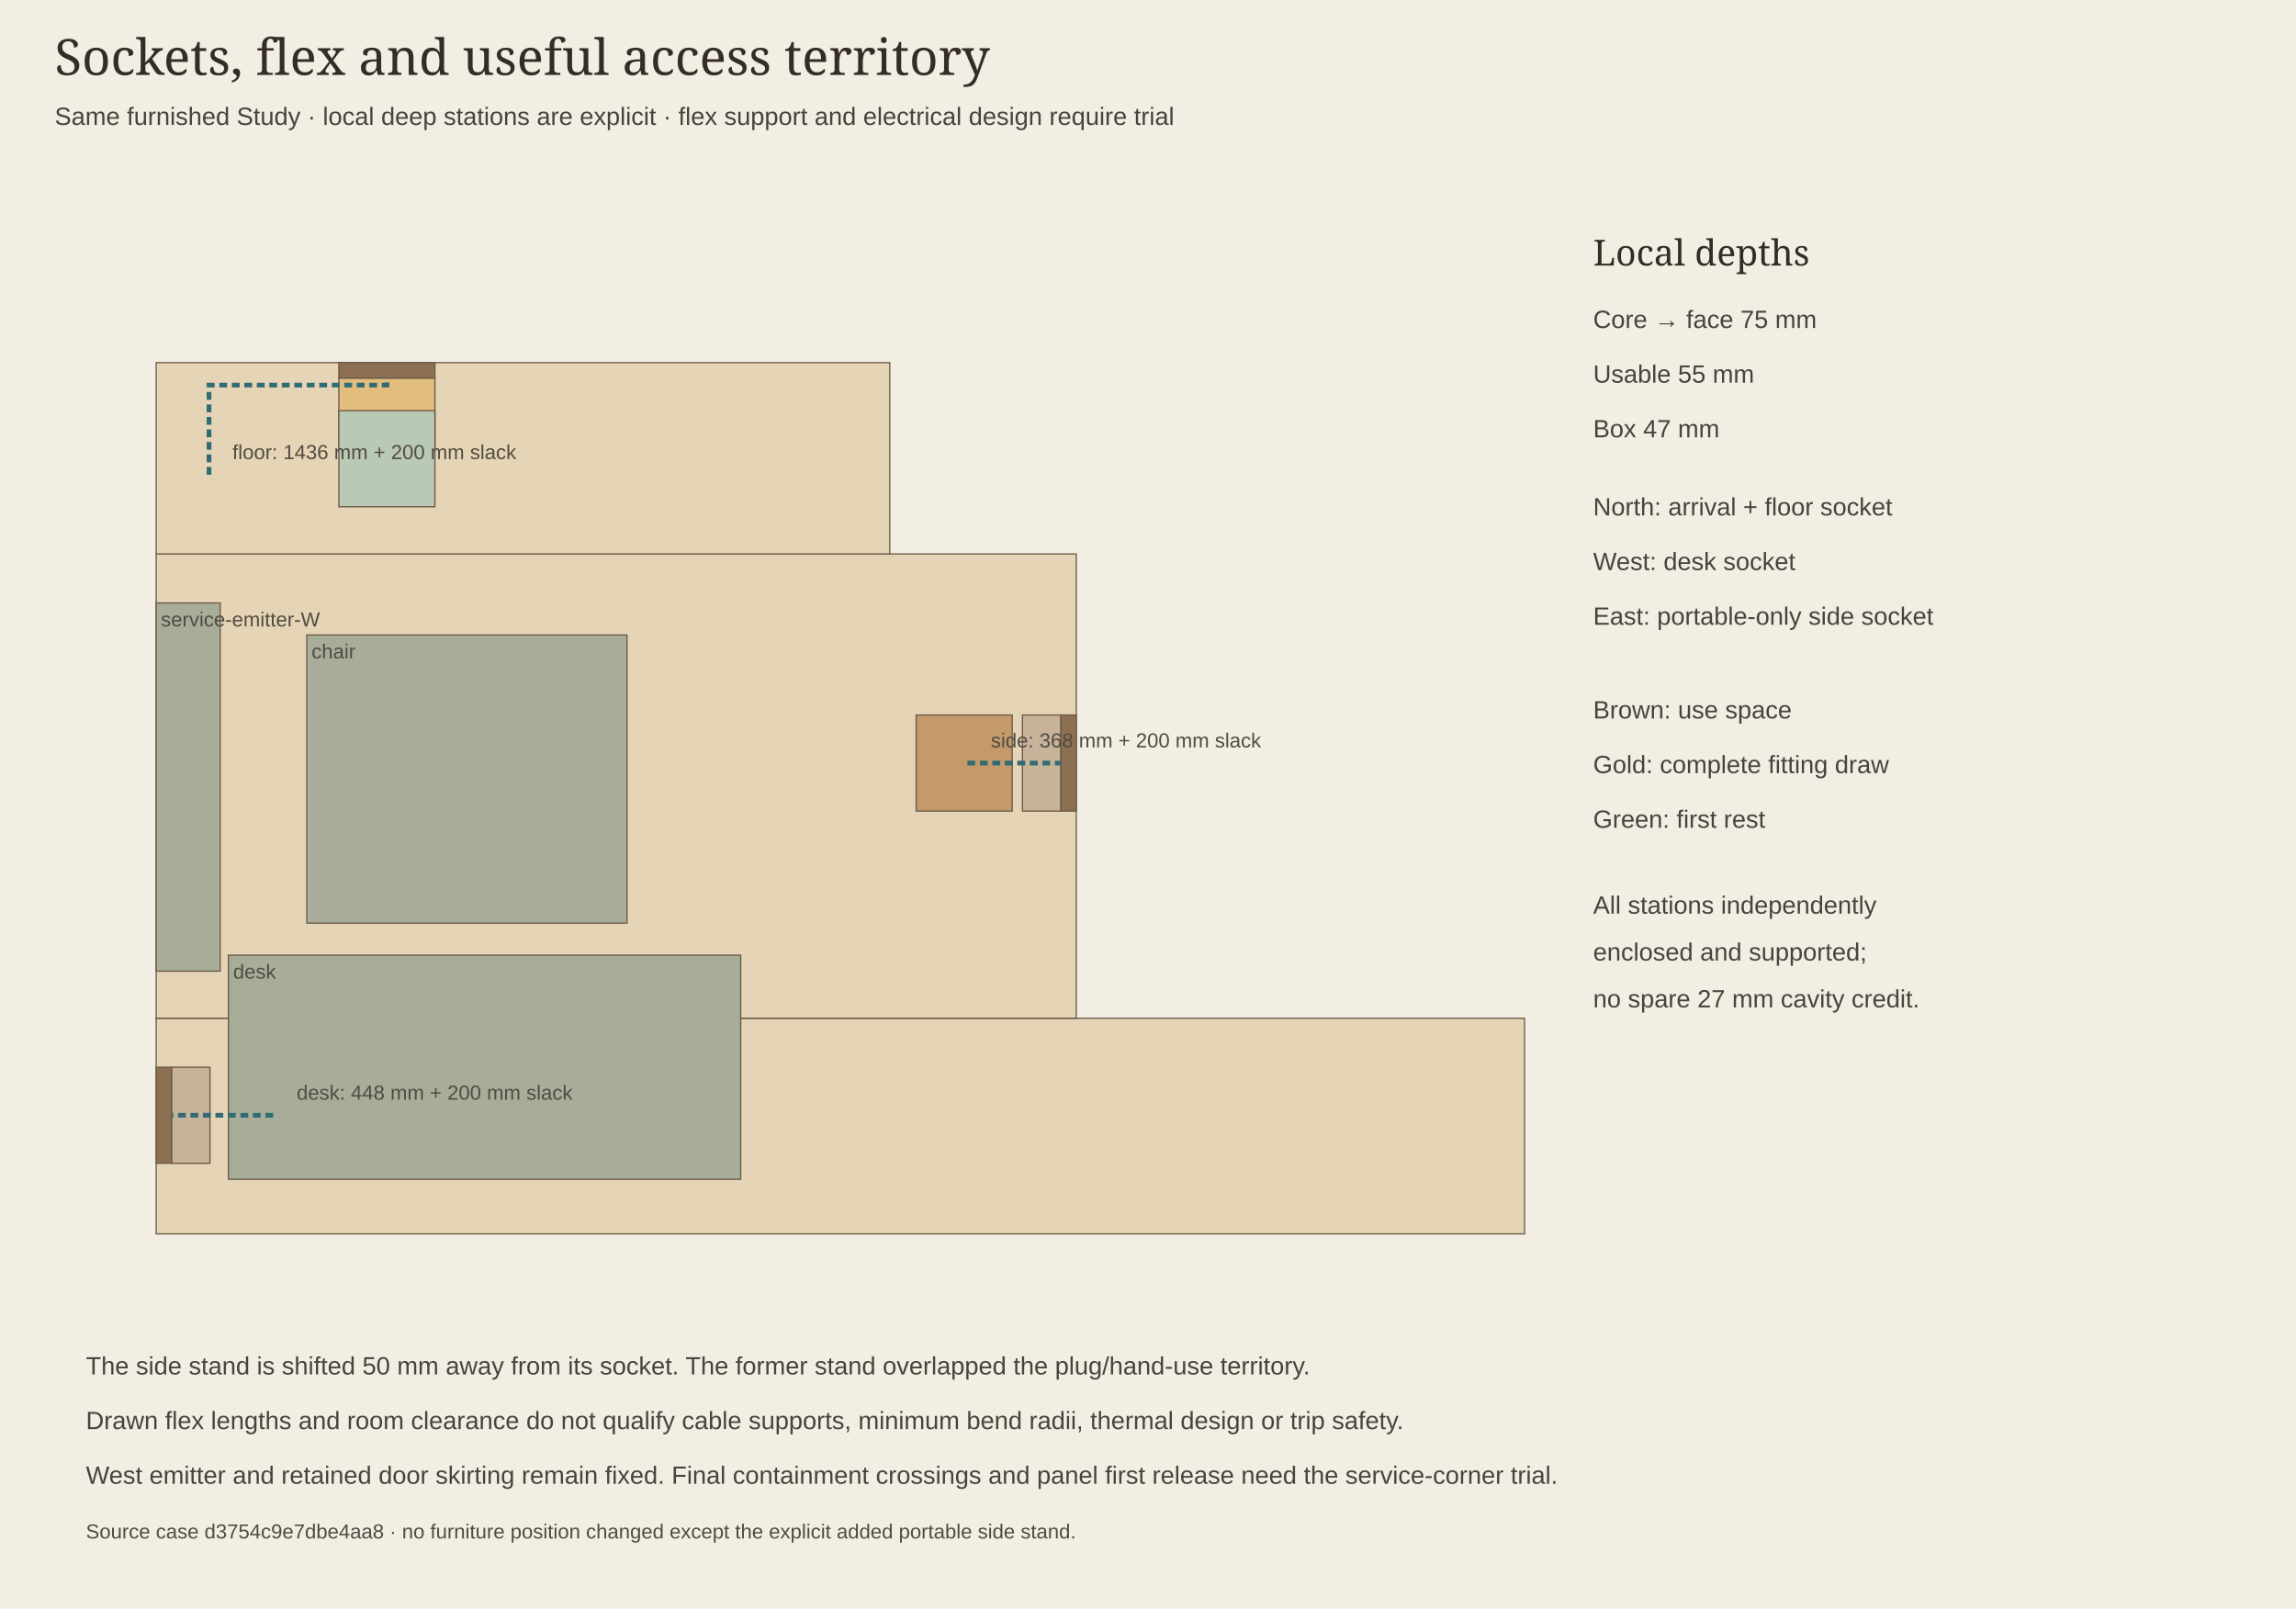
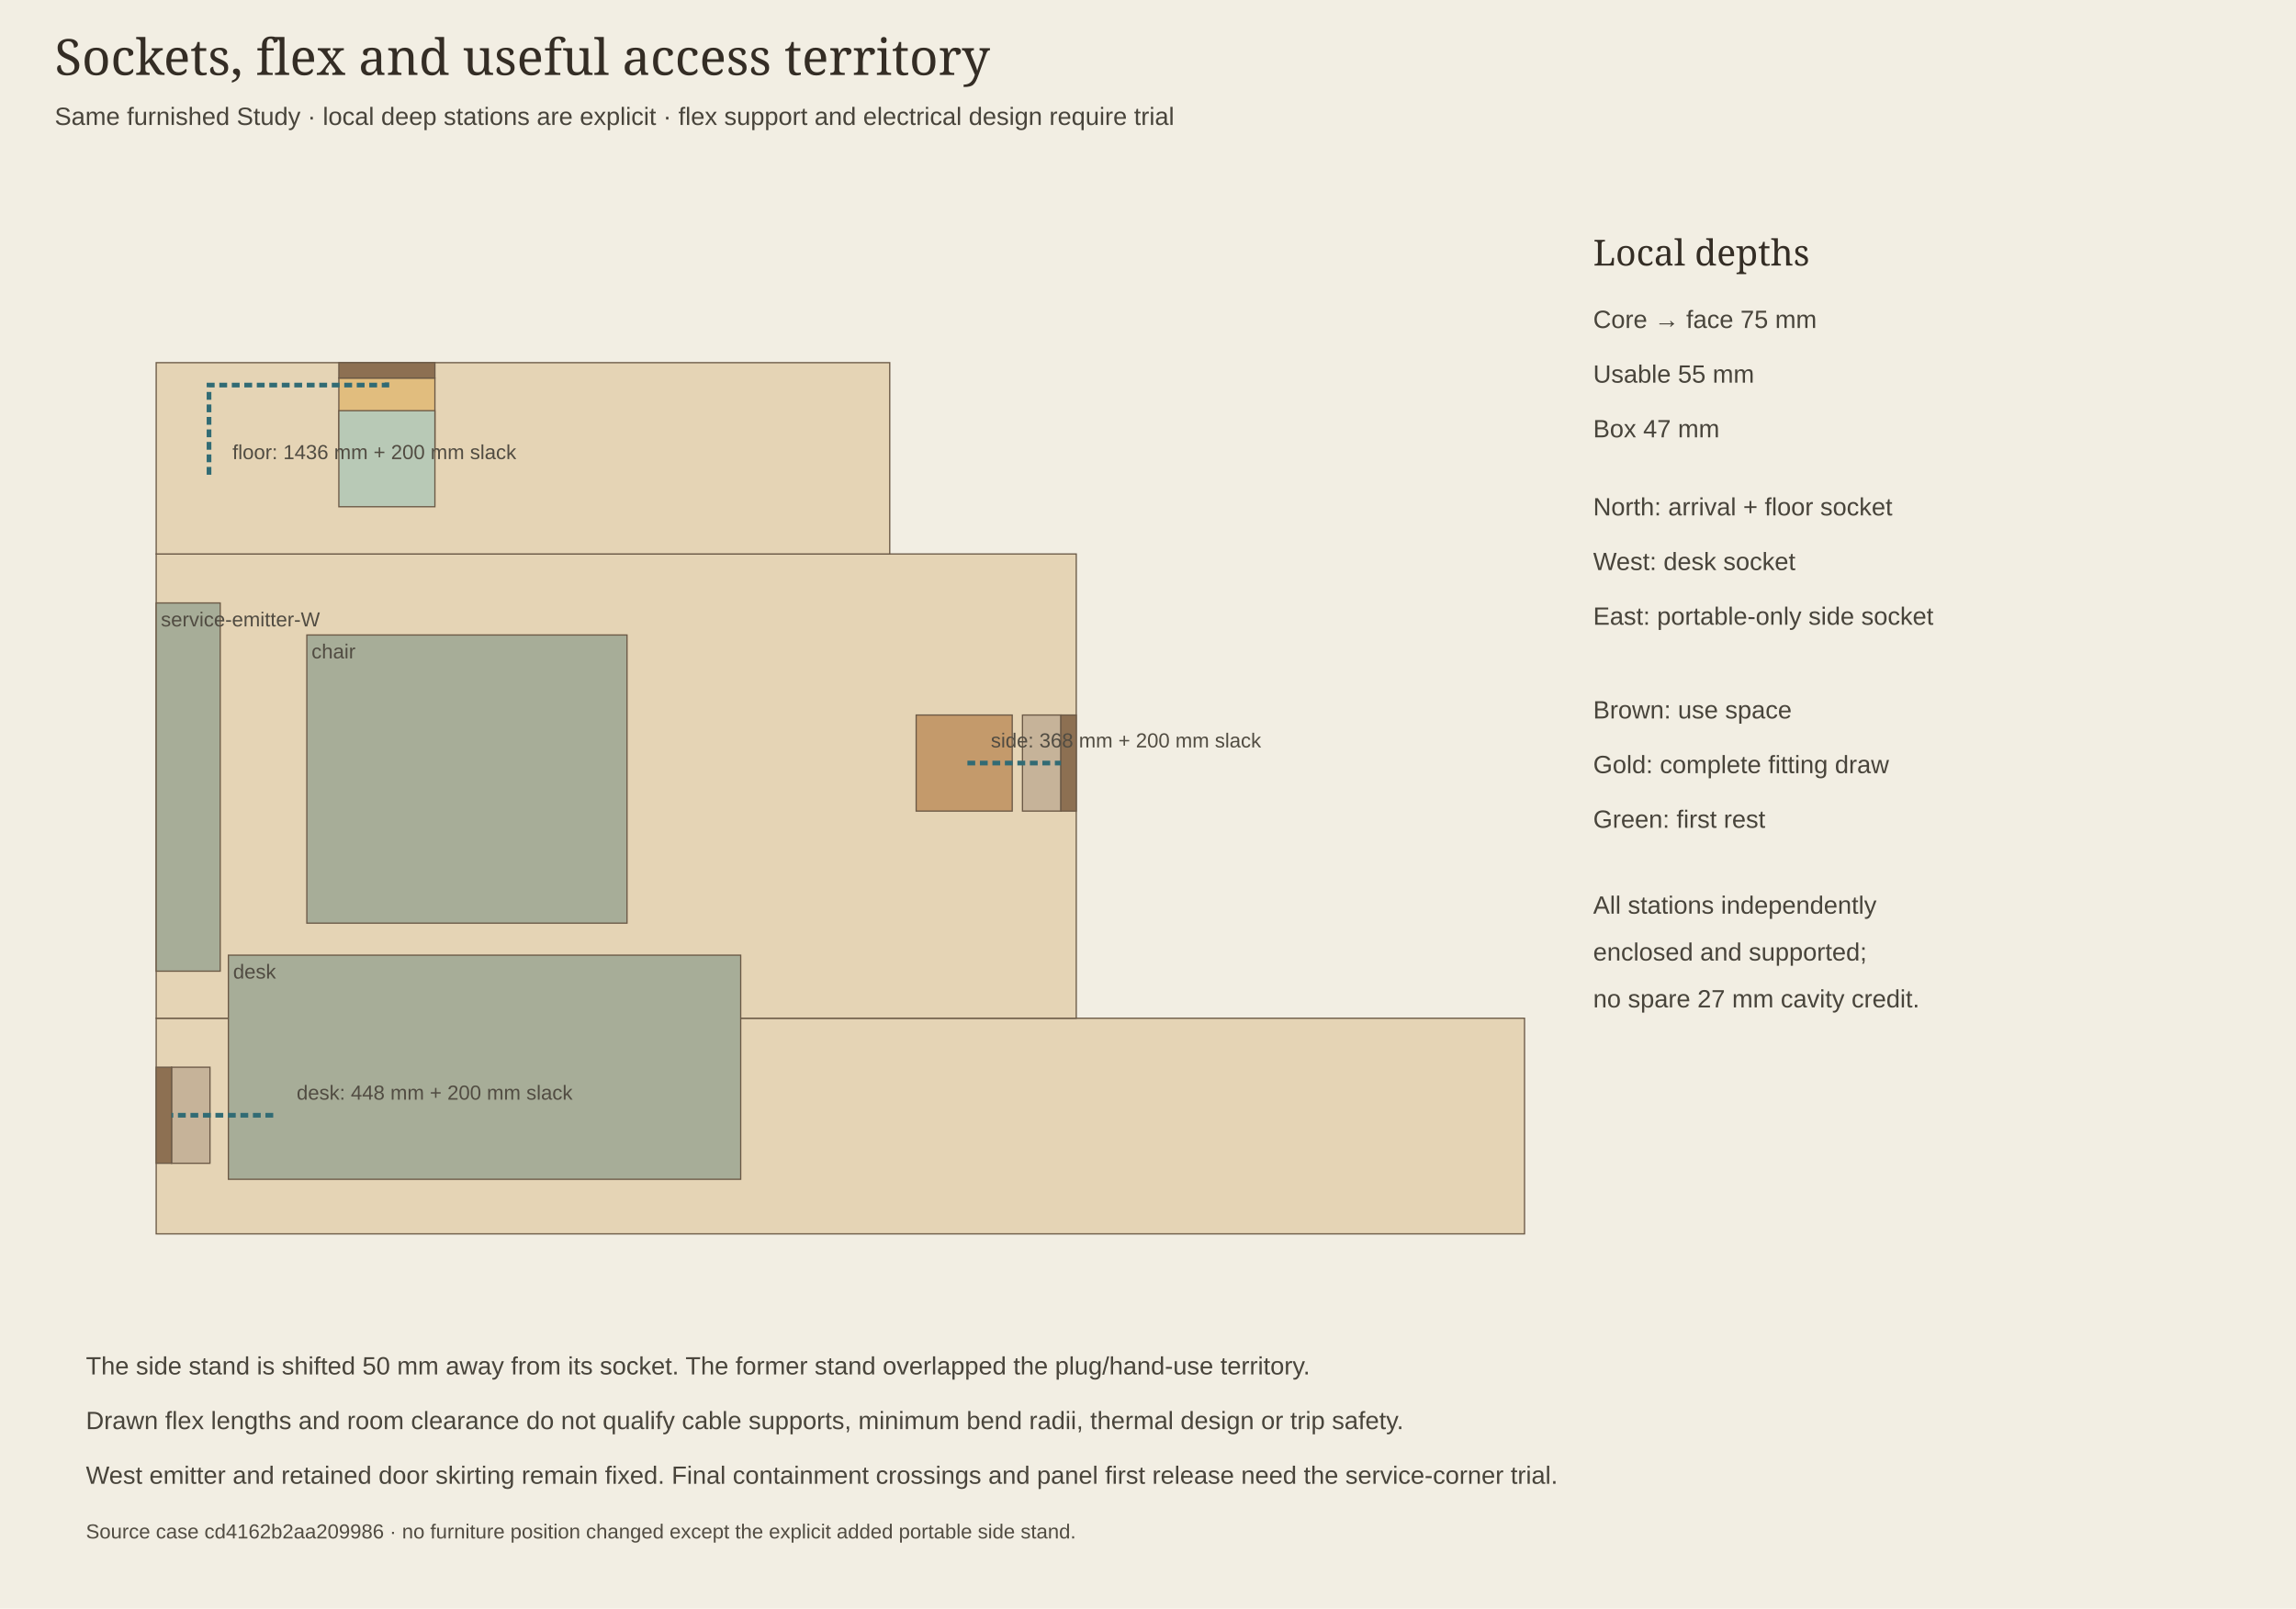
<svg xmlns="http://www.w3.org/2000/svg" width="1470" height="1030" viewBox="0 0 1470 1030" role="img" aria-labelledby="title desc">
  <style>.title{font:32px Georgia;fill:#342d25}.heading{font:23px Georgia;fill:#342d25}.note{font:16px Arial;fill:#48443b}.small{font:13px Arial;fill:#514c42}.dimension{font:15px monospace;fill:#285f69}</style>
  <rect width="1470" height="1030" fill="#f2eee3" />
  <text x="35" y="48" class="title">Sockets, flex and useful access territory</text>
  <text x="35" y="80" class="note">Same furnished Study · local deep stations are explicit · flex support and electrical design require trial</text>
  <polygon points="100,790 976.07,790 976.07,651.93 100,651.93" fill="#e5d4b5" stroke="#6b5946" stroke-width=".8" />
  <polygon points="100,651.93 689.07,651.93 689.07,354.68 100,354.68" fill="#e5d4b5" stroke="#6b5946" stroke-width=".8" />
  <polygon points="100,354.68 569.65,354.68 569.65,232.2 100,232.2" fill="#e5d4b5" stroke="#6b5946" stroke-width=".8" />
  <polygon points="146.23,755.05 474.23,755.05 474.23,611.55 146.23,611.55" fill="#a7ad98" stroke="#6b5946" stroke-width=".8" />
  <text x="149.23" y="626.55" class="small">desk</text>
  <polygon points="196.45,591.05 401.45,591.05 401.45,406.55 196.45,406.55" fill="#a7ad98" stroke="#6b5946" stroke-width=".8" />
  <text x="199.45" y="421.55" class="small">chair</text>
  <polygon points="100,621.8 141,621.8 141,386.05 100,386.05" fill="#a7ad98" stroke="#6b5946" stroke-width=".8" />
  <text x="103" y="401.05" class="small">service-emitter-W</text>
  <polygon points="216.95,289.19 278.45,289.19 278.45,242.04 216.95,242.04" fill="#e1bd7e" stroke="#6b5946" stroke-width=".8" />
  <polygon points="216.95,324.45 278.45,324.45 278.45,262.95 216.95,262.95" fill="#b8c9b6" stroke="#6b5946" stroke-width=".8" />
  <polygon points="216.95,242.04 278.45,242.04 278.45,232.2 216.95,232.2" fill="#8d7052" stroke="#6b5946" stroke-width=".8" />
  <polygon points="586.57,519.3 648.07,519.3 648.07,457.8 586.57,457.8" fill="#c49a6b" stroke="#6b5946" stroke-width=".8" />
  <polygon points="109.84,744.8 134.44,744.8 134.44,683.3 109.84,683.3" fill="#c6b399" stroke="#6b5946" stroke-width=".8" />
  <polygon points="100,744.8 109.84,744.8 109.84,683.3 100,683.3" fill="#8d7052" stroke="#6b5946" stroke-width=".8" />
  <polygon points="654.63,519.3 679.23,519.3 679.23,457.8 654.63,457.8" fill="#c6b399" stroke="#6b5946" stroke-width=".8" />
  <polygon points="679.23,519.3 689.07,519.3 689.07,457.8 679.23,457.8" fill="#8d7052" stroke="#6b5946" stroke-width=".8" />
  <polyline points="174.93,714.05 174.93,714.05 140.08,714.05 109.84,714.05" fill="none" stroke="#316b74" stroke-width="3" stroke-dasharray="5,3" />
  <text x="189.93" y="704.05" class="small">desk: 448 mm + 200 mm slack</text>
  <polyline points="133.82,303.95 133.82,246.55 247.7,246.55 247.7,242.04" fill="none" stroke="#316b74" stroke-width="3" stroke-dasharray="5,3" />
  <text x="148.82" y="293.95" class="small">floor: 1436 mm + 200 mm slack</text>
  <polyline points="619.37,488.55 641.92,488.55 679.23,488.55" fill="none" stroke="#316b74" stroke-width="3" stroke-dasharray="5,3" />
  <text x="634.37" y="478.55" class="small">side: 368 mm + 200 mm slack</text>
  <text x="1020" y="170" class="heading">Local depths</text>
  <text x="1020" y="210" class="note">Core → face 75 mm</text>
  <text x="1020" y="245" class="note">Usable 55 mm</text>
  <text x="1020" y="280" class="note">Box 47 mm</text>
  <text x="1020" y="330" class="note">North: arrival + floor socket</text>
  <text x="1020" y="365" class="note">West: desk socket</text>
  <text x="1020" y="400" class="note">East: portable-only side socket</text>
  <text x="1020" y="460" class="note">Brown: use space</text>
  <text x="1020" y="495" class="note">Gold: complete fitting draw</text>
  <text x="1020" y="530" class="note">Green: first rest</text>
  <text x="1020" y="585" class="note">All stations independently</text>
  <text x="1020" y="615" class="note">enclosed and supported;</text>
  <text x="1020" y="645" class="note">no spare 27 mm cavity credit.</text>
  <text x="55" y="880" class="note">The side stand is shifted 50 mm away from its socket. The former stand overlapped the plug/hand-use territory.</text>
  <text x="55" y="915" class="note">Drawn flex lengths and room clearance do not qualify cable supports, minimum bend radii, thermal design or trip safety.</text>
  <text x="55" y="950" class="note">West emitter and retained door skirting remain fixed. Final containment crossings and panel first release need the service-corner trial.</text>
-   <text x="55" y="985" class="small">Source case d3754c9e7dbe4aa8 · no furniture position changed except the explicit added portable side stand.</text>
+   <text x="55" y="985" class="small">Source case cd4162b2aa209986 · no furniture position changed except the explicit added portable side stand.</text>
</svg>
